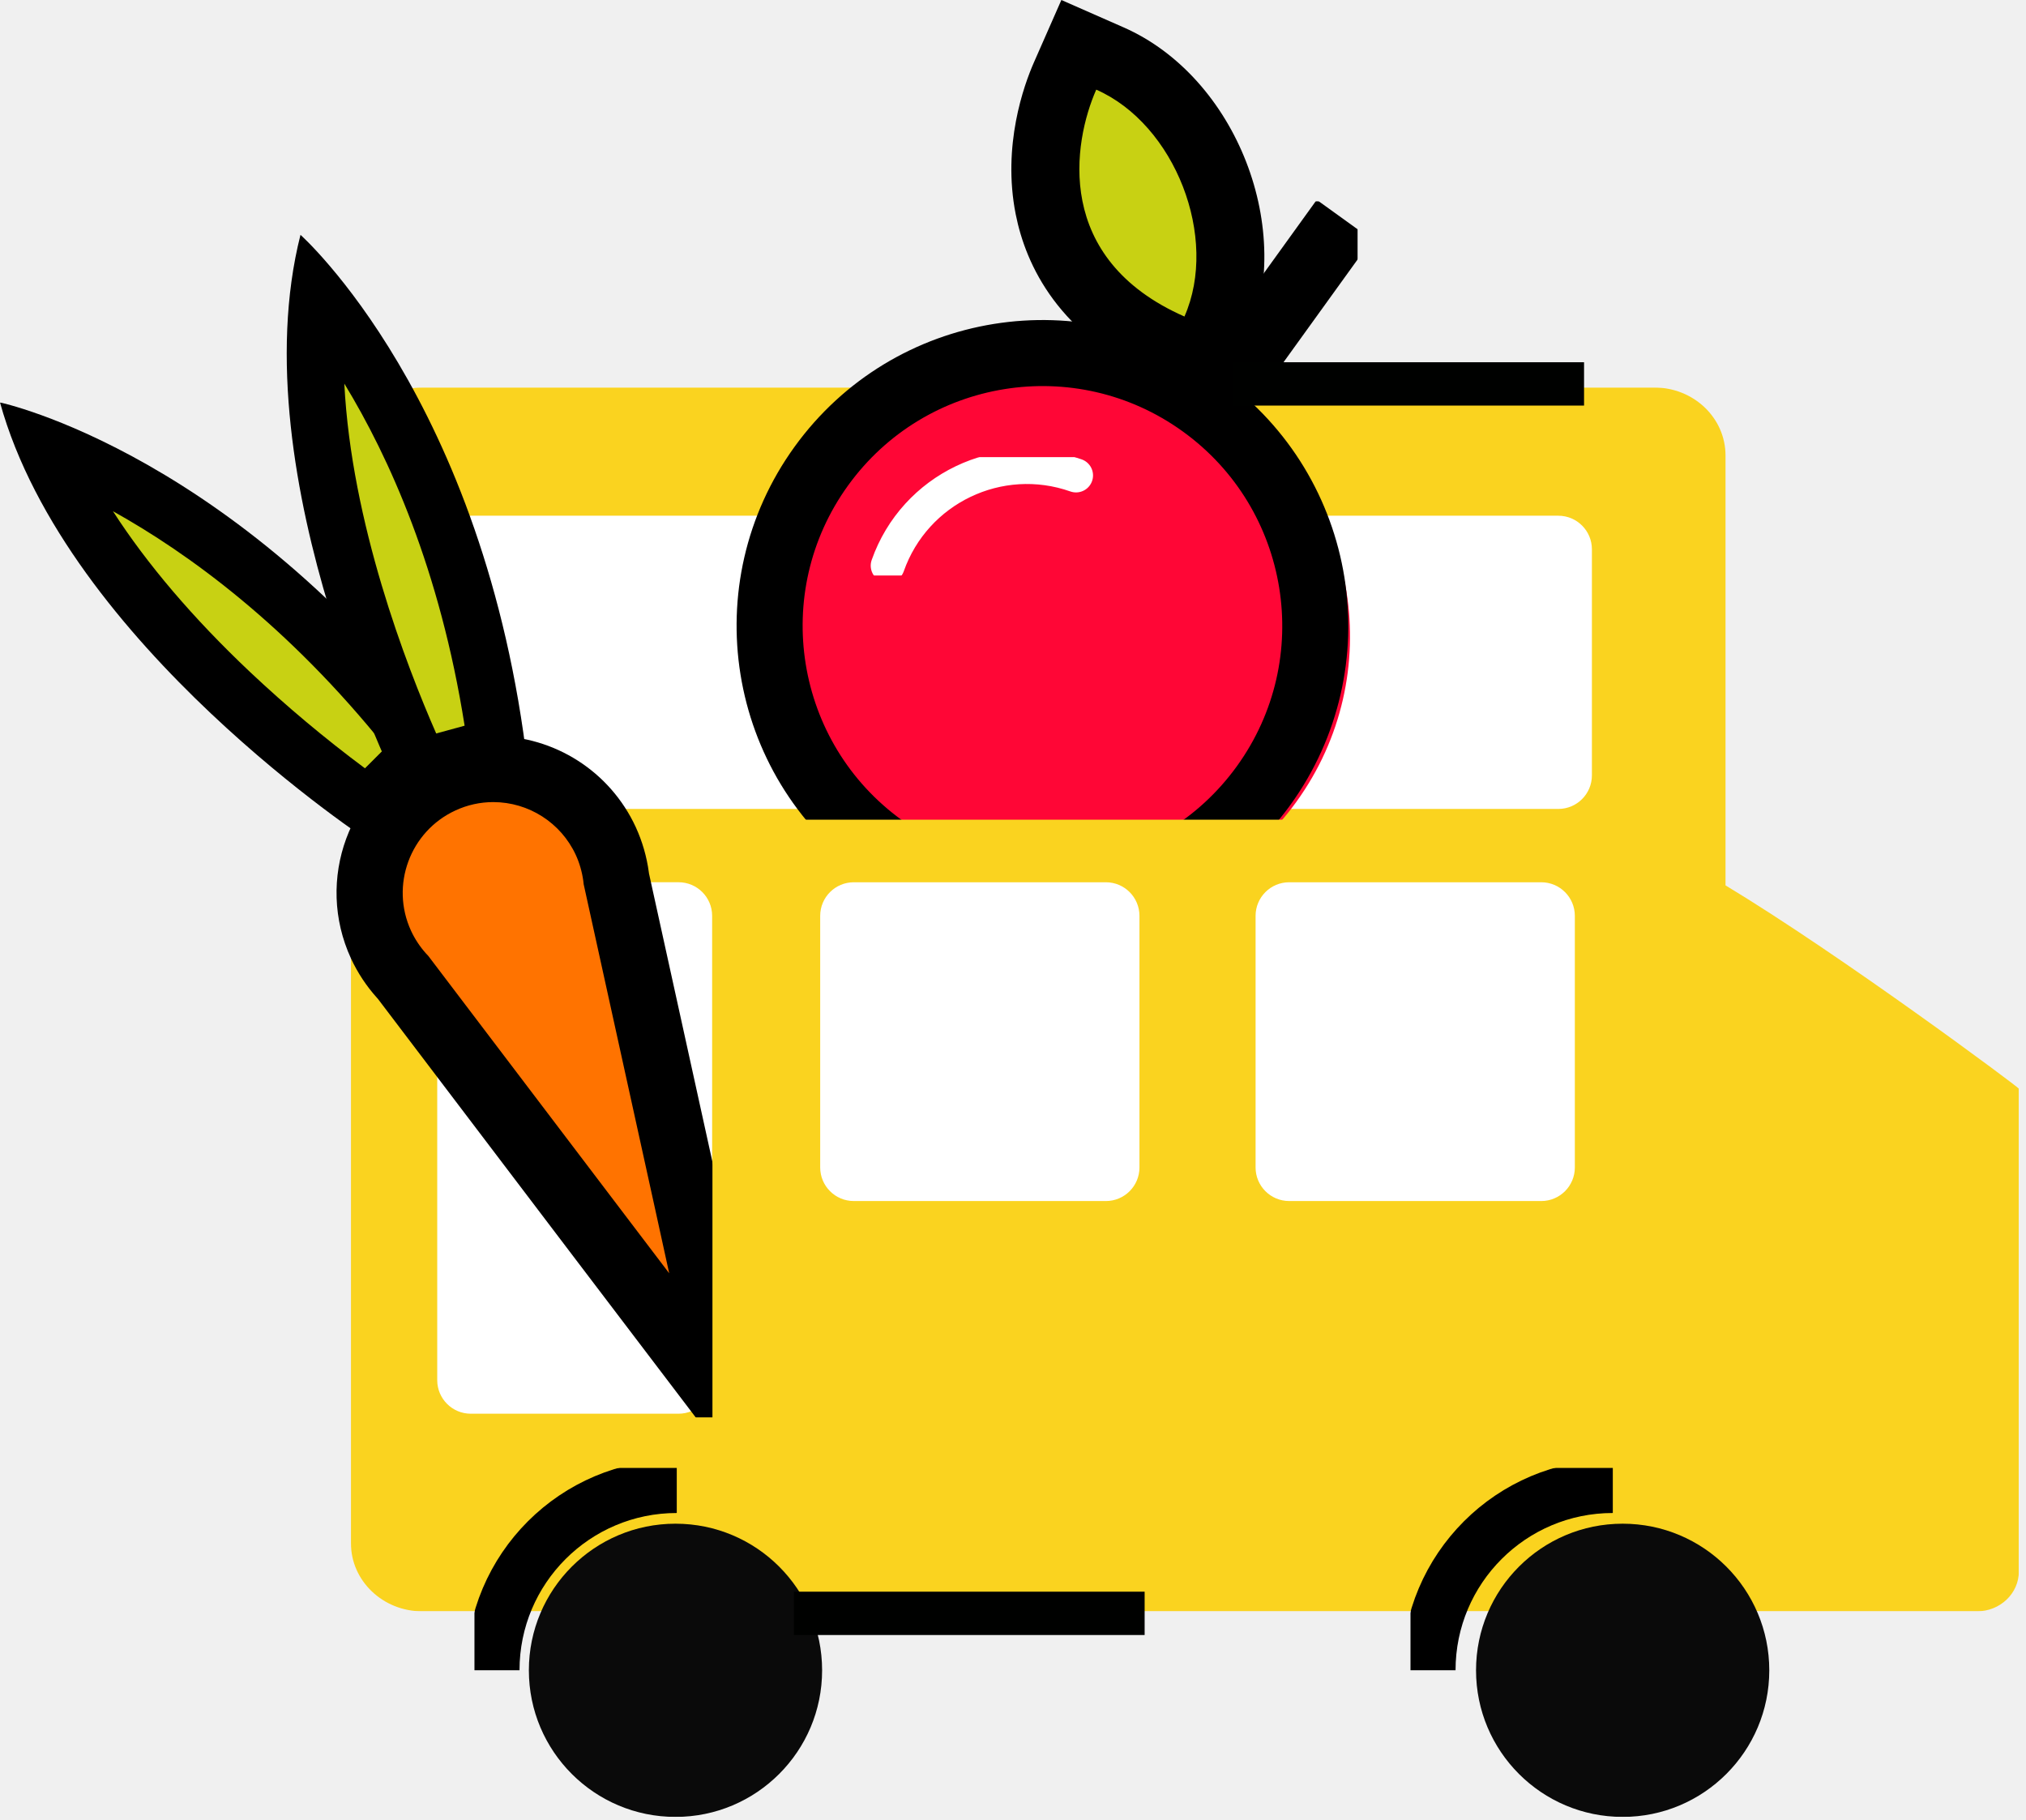
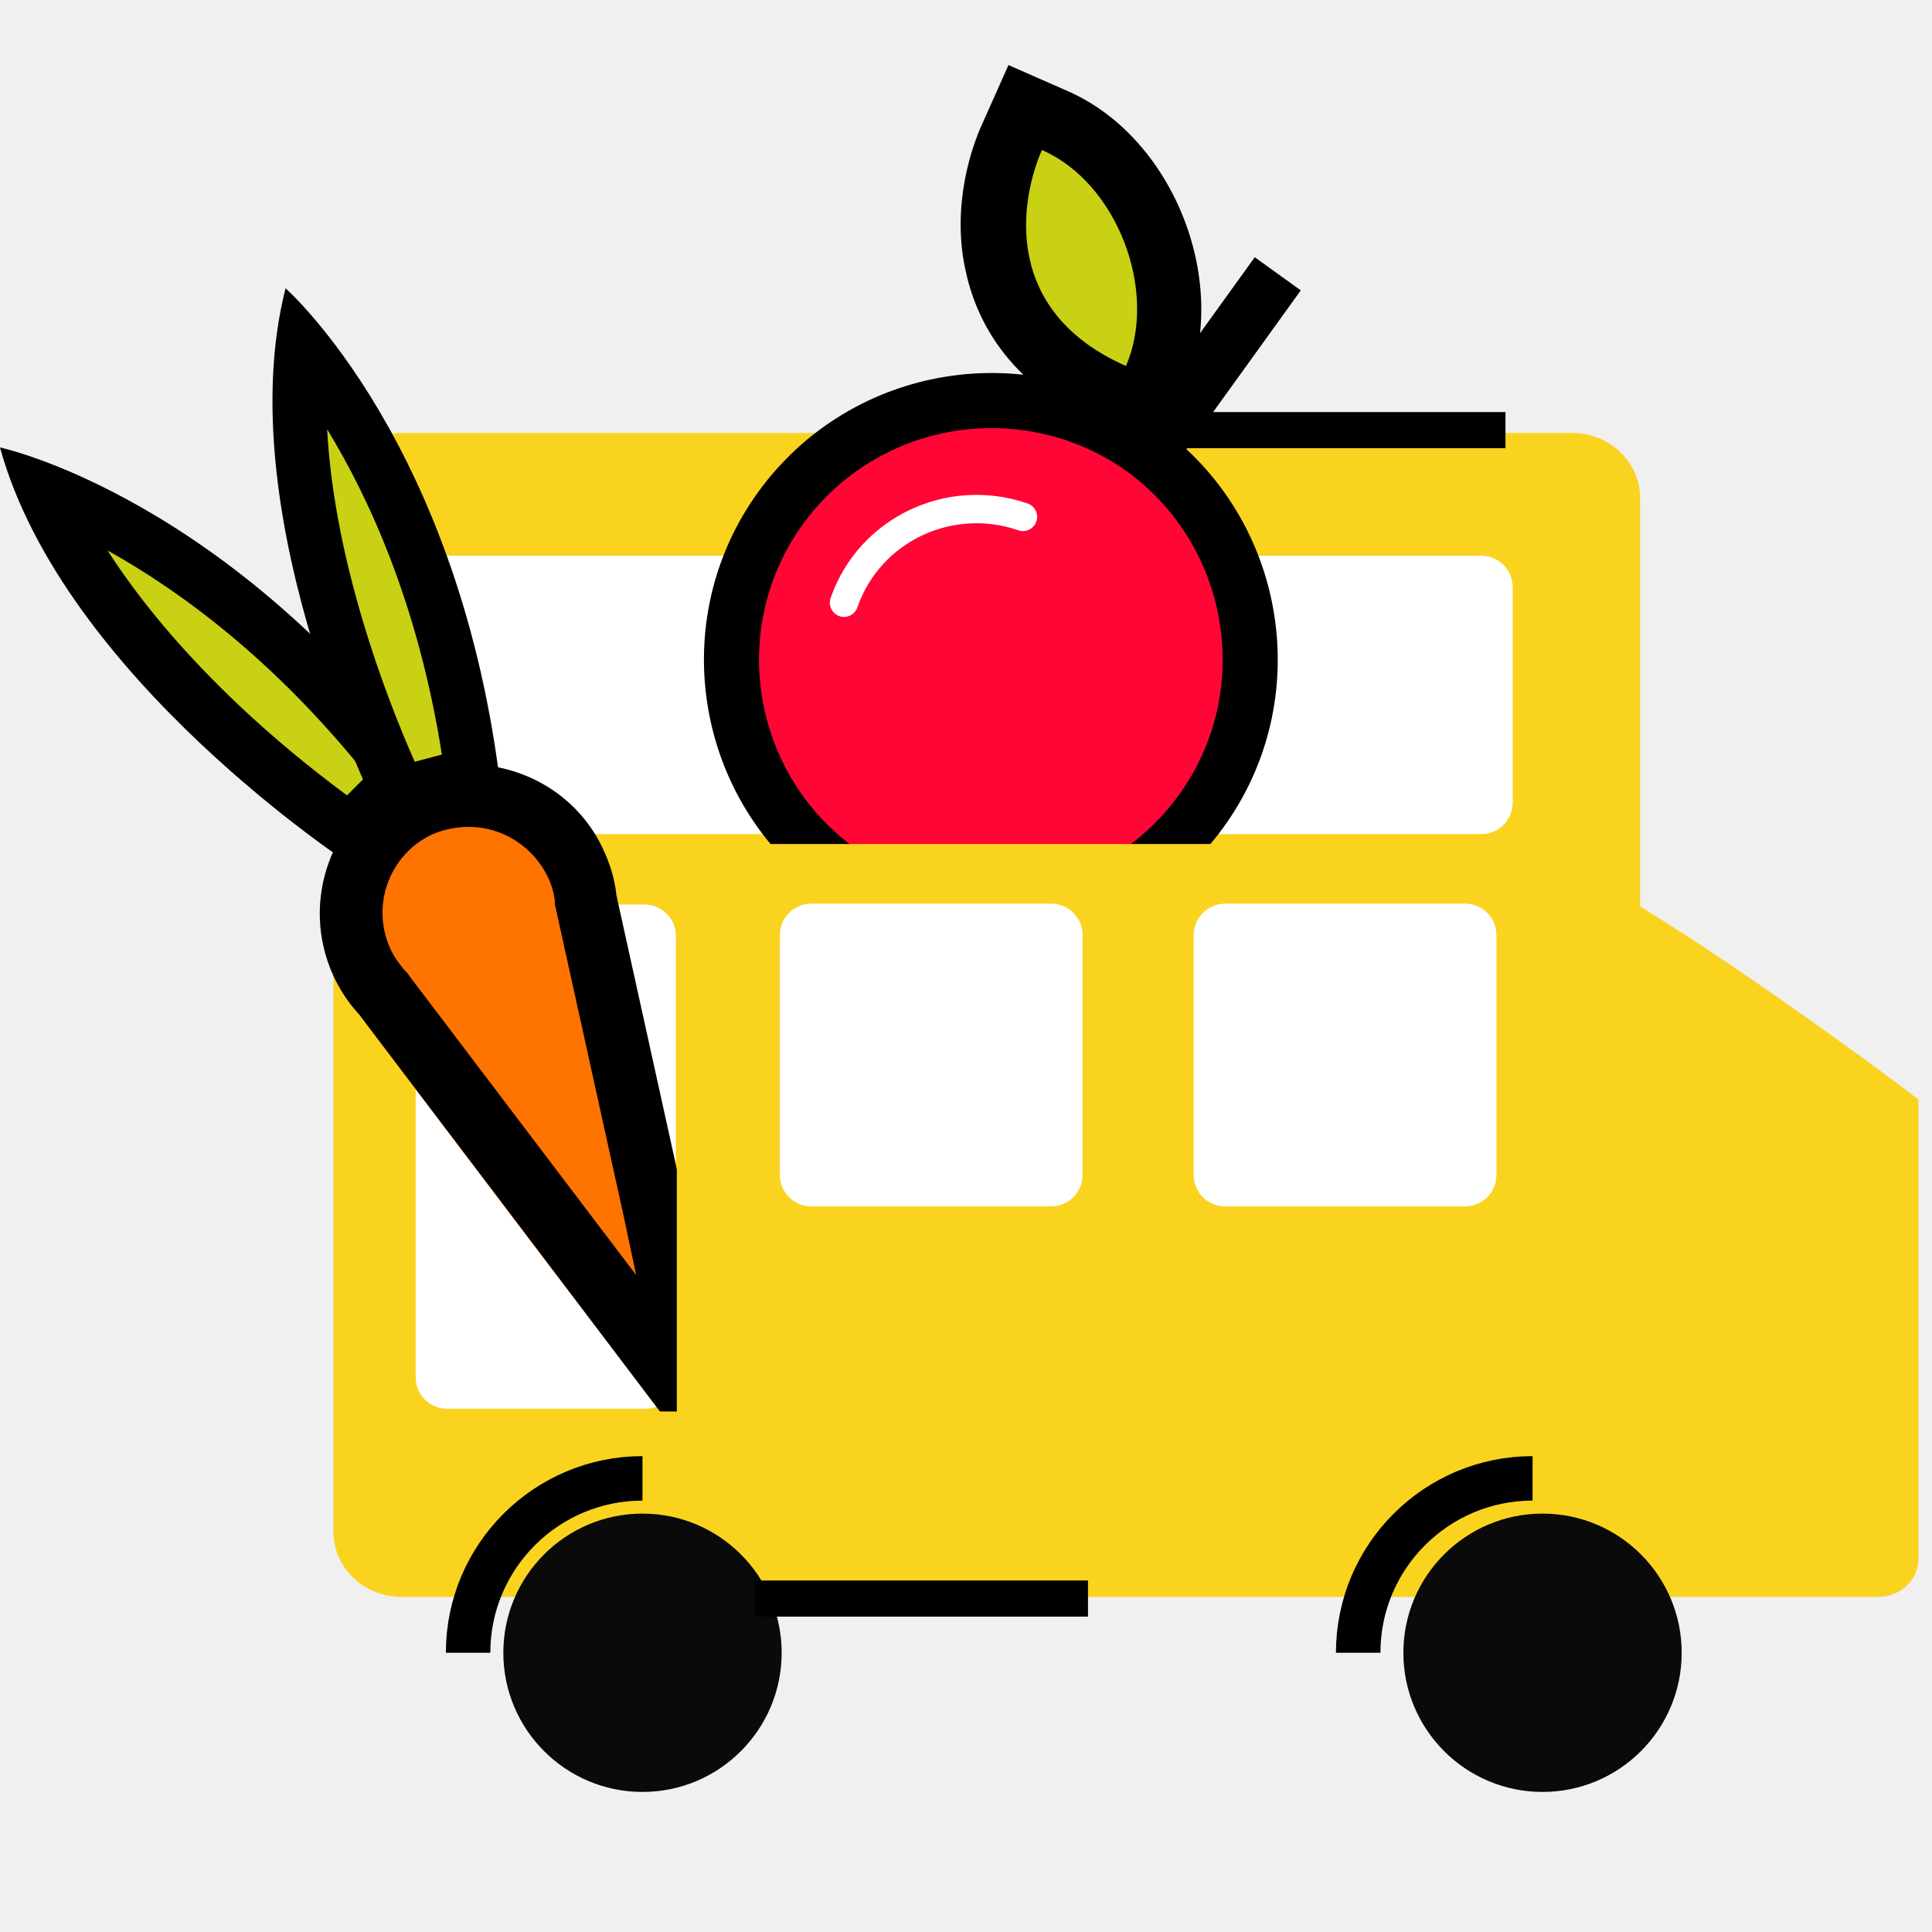
- <svg xmlns="http://www.w3.org/2000/svg" xmlns:xlink="http://www.w3.org/1999/xlink" width="187" height="168" viewBox="0 0 187 168">
-   <defs>
-     <path id="a" d="M.392.054H154.34v112.97H.392z" />
-     <path id="c" d="M0 .433h42.59v40.633H0z" />
-     <path id="e" d="M0 167.716h186.34V0H0z" />
-   </defs>
-   <g fill="none" fill-rule="evenodd">
+ <svg xmlns="http://www.w3.org/2000/svg" version="1.1" id="Layer_1" x="0px" y="0px" viewBox="0 0 213.8 213.8" style="enable-background:new 0 0 213.8 213.8;" xml:space="preserve">
+   <style type="text/css">
+ 	.st0{fill-rule:evenodd;clip-rule:evenodd;fill:#FAD31F;}
+ 	.st1{fill-rule:evenodd;clip-rule:evenodd;fill:#FFFFFF;}
+ 	.st2{fill:none;stroke:#D4C800;stroke-width:4.244;stroke-linecap:round;}
+ 	.st3{fill-rule:evenodd;clip-rule:evenodd;fill:#C8D113;}
+ 	.st4{fill-rule:evenodd;clip-rule:evenodd;}
+ 	.st5{fill-rule:evenodd;clip-rule:evenodd;fill:#FF7300;}
+ 	.st6{fill-rule:evenodd;clip-rule:evenodd;fill:#0A0A0A;}
+ 	.st7{fill:none;stroke:#000000;stroke-width:4.922;}
+ 	.st8{fill-rule:evenodd;clip-rule:evenodd;fill:#FF0636;}
+ 	.st9{fill:none;stroke:#000000;stroke-width:6.096;}
+ 	.st10{fill:none;stroke:#000000;stroke-width:6.278;}
+ 	.st11{fill:none;stroke:#FFFFFF;stroke-width:3.139;stroke-linecap:round;stroke-linejoin:round;}
+ 	.st12{fill:none;stroke:#000100;stroke-width:4;}
+ </style>
+   <g>
    <g transform="translate(32 35.716)">
-       <mask id="b" fill="#fff">
-         <use xlink:href="#a" />
-       </mask>
-       <path fill="#FAD31F" d="M154.34 64.78v44.56c0 2.043-1.74 3.683-3.862 3.683H6.97c-3.628 0-6.577-2.814-6.577-6.276V6.331C.392 2.848 3.342.054 6.97.054h113.717c3.63 0 6.578 2.794 6.578 6.277v39.68c10.737 6.48 27.076 18.646 27.076 18.768" mask="url(#b)" />
+       <path class="st0" d="M180.3,86v50.8c0,2.3-2,4.2-4.4,4.2H12.4c-4.1,0-7.5-3.2-7.5-7.2V19.4c0-4,3.4-7.2,7.5-7.2H142    c4.1,0,7.5,3.2,7.5,7.2v45.2C161.7,72,180.3,85.8,180.3,86" />
    </g>
-     <path fill="#FFF" d="M143.833 74.672H43.456a3.101 3.101 0 0 1-3.1-3.101V50.704a3.1 3.1 0 0 1 3.1-3.099h100.377a3.1 3.1 0 0 1 3.1 3.099v20.867a3.101 3.101 0 0 1-3.1 3.101M62.631 130.498H43.455a3.1 3.1 0 0 1-3.099-3.1V84.538a3.1 3.1 0 0 1 3.1-3.1H62.63a3.1 3.1 0 0 1 3.1 3.1v42.858a3.1 3.1 0 0 1-3.1 3.101" />
-     <path stroke="#D4C800" stroke-linecap="round" stroke-width="4.244" d="M83.685 94.762c0-6.366 2.122-6.366 6.365-6.366" />
-     <path fill="#C8D113" d="M33.96 74.37c-5.556-3.96-22.84-17.193-29.69-33.043 7.21 2.876 21.407 10.337 34.847 27.885L33.96 74.37z" />
+     <path class="st1" d="M163.9,92.3H49.5c-2,0-3.5-1.6-3.5-3.5V65c0-2,1.6-3.5,3.5-3.5h114.4c2,0,3.5,1.6,3.5,3.5v23.8   C167.4,90.7,165.9,92.3,163.9,92.3 M71.4,155.9H49.5c-2,0-3.5-1.6-3.5-3.5v-48.8c0-2,1.6-3.5,3.5-3.5h21.8c2,0,3.5,1.6,3.5,3.5l0,0   v48.8C74.9,154.3,73.3,155.9,71.4,155.9L71.4,155.9" />
+     <path class="st2" d="M95.4,115.2c0-7.3,2.4-7.3,7.3-7.3" />
+     <path class="st3" d="M38.7,91.9c-6.3-4.5-26-19.6-33.8-37.7C13.1,57.5,29.3,66,44.6,86L38.7,91.9z" />
    <g transform="translate(0 36.716)">
-       <mask id="d" fill="#fff">
-         <use xlink:href="#c" />
-       </mask>
-       <path fill="#000" d="M0 .433C6.18 22.77 34.268 41.067 34.268 41.067l8.322-8.323C22.334 5.145-.002.433-.002.433m10.426 10.04c6.941 3.865 16.16 10.553 25.181 21.812l-1.92 1.92a119.694 119.694 0 0 1-10.62-8.904c-5.255-4.966-9.505-9.964-12.64-14.828" mask="url(#d)" />
+       <path class="st4" d="M0,12.8c7,25.5,39,46.3,39,46.3l9.5-9.5C25.5,18.2,0,12.8,0,12.8 M11.9,24.2c7.9,4.4,18.4,12,28.7,24.9    l-2.2,2.2c-4.2-3.1-8.3-6.5-12.1-10.1C20.3,35.5,15.5,29.8,11.9,24.2" />
    </g>
-     <path fill="#C8D113" d="M38.79 70.835c-2.863-6.19-11.32-26.25-9.416-43.41 4.839 6.07 13.472 19.584 16.45 41.486l-7.034 1.924z" />
-     <path fill="#000" d="M27.735 21.679c-5.7 22.464 9.632 52.273 9.632 52.273l11.353-3.104c-3.92-34.01-20.985-49.17-20.985-49.17m4.047 13.734c4.116 6.759 8.827 17.147 11.102 31.576l-2.623.717c-2.764-6.306-7.828-19.44-8.48-32.293" />
-     <path fill="#FF7300" d="M57.847 79.198c3.06 6.618.172 14.463-6.447 17.521-6.618 3.06-14.463.172-17.522-6.447-3.057-6.618-.172-14.463 6.448-17.52 6.618-3.059 14.462-.173 17.521 6.446" />
-     <path fill="#FF7300" d="M46.367 85.825l10.084-4.659a1.682 1.682 0 0 1 2.349 1.166l6.143 27.961 4.952 22.534c.387 1.762-1.893 2.815-2.984 1.38L52.96 115.83l-17.312-22.8a1.682 1.682 0 0 1 .635-2.546l10.084-4.659z" />
-     <path fill="#000" d="M45.537 67.936c-2.032 0-4.1.43-6.066 1.34-7.262 3.355-10.423 11.947-7.07 19.209a14.641 14.641 0 0 0 2.409 3.64l.057.06 18.453 24.316 15.308 20.146c.388.512.915.734 1.433.734 1.068 0 2.1-.943 1.816-2.235l-5.42-24.715L59.9 80.62l-.01-.083a14.683 14.683 0 0 0-1.212-4.194 14.466 14.466 0 0 0-13.141-8.407m0 6.103a8.402 8.402 0 0 1 7.602 4.864c.342.74.577 1.546.697 2.392v.006l.036.318.069.31 6.556 29.81 1.27 5.795-3.586-4.721-18.453-24.315-.198-.261-.222-.237a8.514 8.514 0 0 1-1.366-2.075c-1.936-4.19-.102-9.174 4.087-11.11a8.295 8.295 0 0 1 3.509-.776" />
-     <path stroke="#D4C800" stroke-linecap="round" stroke-width="4.244" d="M124.002 94.762c0-6.366 2.122-6.366 6.365-6.366" />
-     <mask id="f" fill="#fff">
-       <use xlink:href="#e" />
-     </mask>
-     <path fill="#FAD31F" d="M43.368 139.323H78.49v-8.488H43.368z" mask="url(#f)" />
-     <path fill="#0A0A0A" d="M75.881 154.183c0 7.474-6.059 13.533-13.533 13.533-7.475 0-13.534-6.06-13.534-13.533 0-7.475 6.06-13.534 13.534-13.534 7.474 0 13.533 6.059 13.533 13.534" mask="url(#f)" />
-     <path stroke="#000" stroke-width="4.922" d="M45.49 154.177c0-9.376 7.6-16.976 16.976-16.976" mask="url(#f)" />
-     <path fill="#FAD31F" d="M65.759 136.394H78.49V88.396H65.759z" mask="url(#f)" />
-     <path fill="#FF0636" d="M119.663 74.005c-8.437 11.677-24.741 14.303-36.418 5.866-11.676-8.436-14.303-24.741-5.865-36.418 8.436-11.677 24.74-14.302 36.418-5.866 11.676 8.437 14.303 24.742 5.865 36.418" mask="url(#f)" />
-     <path stroke="#000" stroke-width="6.096" d="M116.63 72.52c-8.147 11.273-23.887 13.809-35.159 5.663-11.273-8.144-13.808-23.885-5.663-35.157 8.144-11.273 23.885-13.81 35.158-5.663 11.272 8.144 13.808 23.886 5.663 35.158z" mask="url(#f)" />
-     <path stroke="#000" stroke-width="6.278" d="M111.859 37.24l12.223-16.958" mask="url(#f)" />
-     <path fill="#C8D113" d="M108.061 32.09c-7.847-3.453-10.438-8.93-11.23-12.914-1.088-5.476.672-10.332 1.479-12.166l1.265-2.872 2.872 1.264c4.222 1.857 7.743 5.75 9.66 10.68 1.916 4.929 1.95 10.178.092 14.4l-1.265 2.874-2.873-1.265z" mask="url(#f)" />
-     <path fill="#000" d="M97.965 0l-2.528 5.746c-.928 2.106-2.948 7.691-1.685 14.041.938 4.717 3.962 11.18 13.046 15.176l5.745 2.53 2.528-5.747c4.59-10.43-.93-24.629-11.36-29.218L97.964 0zm3.218 8.274c7.271 3.201 11.343 13.672 8.142 20.944-12.119-5.334-10.276-16.096-8.142-20.944z" mask="url(#f)" />
-     <path stroke="#FFF" stroke-linecap="round" stroke-linejoin="round" stroke-width="3.139" d="M81.937 52.214c2.499-7.1 10.28-10.829 17.38-8.329" mask="url(#f)" />
-     <path fill="#FAD31F" d="M70.656 135.079h78.809V75.664H70.656z" mask="url(#f)" />
-     <path fill="#0A0A0A" d="M163.305 154.183c0 7.474-6.059 13.533-13.533 13.533-7.475 0-13.534-6.06-13.534-13.533 0-7.475 6.06-13.534 13.534-13.534 7.474 0 13.533 6.059 13.533 13.534" mask="url(#f)" />
-     <path stroke="#000" stroke-width="4.922" d="M131.886 154.177c0-9.376 7.601-16.976 16.976-16.976" mask="url(#f)" />
-     <path fill="#FFF" d="M102.072 110.865H78.804a3.1 3.1 0 0 1-3.1-3.1V84.54a3.1 3.1 0 0 1 3.1-3.1h23.268a3.1 3.1 0 0 1 3.1 3.1v23.226a3.1 3.1 0 0 1-3.1 3.1M142.257 110.865H118.99a3.1 3.1 0 0 1-3.1-3.1V84.54a3.1 3.1 0 0 1 3.1-3.1h23.267a3.101 3.101 0 0 1 3.101 3.1v23.226c0 1.712-1.389 3.1-3.1 3.1" mask="url(#f)" />
-     <path stroke="#000100" stroke-width="4" d="M146.208 35.438h-32.371M105.65 148.925H73.28" mask="url(#f)" />
+     <path class="st3" d="M44.2,87.9C40.9,80.8,31.3,58,33.5,38.4c5.5,6.9,15.4,22.3,18.7,47.3L44.2,87.9z" />
+     <path class="st4" d="M31.6,31.9c-6.5,25.6,11,59.6,11,59.6L55.5,88C51.1,49.1,31.6,31.9,31.6,31.9 M36.2,47.5   c4.7,7.7,10.1,19.5,12.7,36l-3,0.8C42.7,77.1,37,62.2,36.2,47.5" />
+     <path class="st5" d="M65.9,97.4c3.5,7.5,0.2,16.5-7.3,20s-16.5,0.2-20-7.3s-0.2-16.5,7.3-20C53.5,86.6,62.4,89.9,65.9,97.4" />
+     <path class="st5" d="M52.8,105l11.5-5.3c1-0.4,2.1,0,2.5,0.9c0.1,0.1,0.1,0.3,0.1,0.4l7,31.9l5.6,25.7c0.4,2-2.2,3.2-3.4,1.6   l-15.9-20.9l-19.7-26c-0.6-0.8-0.5-2,0.4-2.7c0.1-0.1,0.2-0.2,0.4-0.2C41.3,110.3,52.8,105,52.8,105z" />
+     <path class="st4" d="M51.9,84.6c-2.3,0-4.7,0.5-6.9,1.5c-8.3,3.8-11.9,13.6-8.1,21.9c0.7,1.5,1.6,2.9,2.7,4.1l0.1,0.1l21,27.7   l17.4,23c0.4,0.6,1,0.8,1.6,0.8c1.2,0,2.4-1.1,2.1-2.5L75.7,133l-7.5-34v-0.1c-0.2-1.7-0.7-3.3-1.4-4.8   C64.2,88.3,58.3,84.6,51.9,84.6 M51.9,91.5c3.7,0,7.1,2.2,8.7,5.5c0.4,0.8,0.7,1.8,0.8,2.7l0,0v0.4l0.1,0.4l7.5,34l1.4,6.6   l-4.1-5.4l-21-27.7l-0.2-0.3l-0.3-0.3c-0.6-0.7-1.2-1.5-1.6-2.4c-2.2-4.8-0.1-10.5,4.7-12.7C49.1,91.8,50.5,91.5,51.9,91.5" />
+     <path class="st2" d="M141.3,115.2c0-7.3,2.4-7.3,7.3-7.3" />
+     <path class="st0" d="M49.4,165.9h40v-9.7h-40V165.9z" />
+     <path class="st6" d="M86.5,182.9c0,8.5-6.9,15.4-15.4,15.4s-15.4-6.9-15.4-15.4s6.9-15.4,15.4-15.4S86.5,174.4,86.5,182.9" />
+     <path class="st7" d="M51.8,182.9c0-10.7,8.7-19.3,19.3-19.3" />
+     <path class="st0" d="M74.9,162.6h14.5v-54.7H74.9V162.6z" />
+     <path class="st8" d="M134,90.4c-9.6,13.3-28.2,16.3-41.5,6.7s-16.3-28.2-6.7-41.5S114,39.4,127.3,49S143.6,77.1,134,90.4" />
+     <path class="st9" d="M132.9,89.8c-9.3,12.8-27.2,15.7-40.1,6.5C80,87,77.1,69,86.4,56.2s27.2-15.7,40.1-6.5   C139.3,59,142.2,77,132.9,89.8L132.9,89.8z" />
+     <path class="st10" d="M127.5,49.6l13.9-19.3" />
+     <path class="st3" d="M123.1,43.7c-8.9-3.9-11.9-10.2-12.8-14.7c-1.2-6.2,0.8-11.8,1.7-13.9l1.4-3.3l3.3,1.4   c4.8,2.1,8.8,6.6,11,12.2s2.2,11.6,0.1,16.4l-1.4,3.3L123.1,43.7L123.1,43.7z" />
+     <path class="st4" d="M111.6,7.2l-2.9,6.5c-1.1,2.4-3.4,8.8-1.9,16c1.1,5.4,4.5,12.7,14.9,17.3l6.5,2.9l2.9-6.5   c5.2-11.9-1.1-28.1-12.9-33.3L111.6,7.2L111.6,7.2z M115.3,16.6c8.3,3.6,12.9,15.6,9.3,23.9C110.8,34.4,112.9,22.1,115.3,16.6z" />
+     <path class="st11" d="M93.4,66.7c2.8-8.1,11.7-12.3,19.8-9.5" />
+     <path class="st0" d="M80.5,161.1h89.8V93.4H80.5V161.1z" />
+     <path class="st6" d="M186.1,182.9c0,8.5-6.9,15.4-15.4,15.4s-15.4-6.9-15.4-15.4s6.9-15.4,15.4-15.4S186.1,174.4,186.1,182.9" />
+     <path class="st7" d="M150.3,182.9c0-10.7,8.7-19.3,19.3-19.3" />
+     <path class="st1" d="M116.3,133.5H89.8c-2,0-3.5-1.6-3.5-3.5v-26.5c0-2,1.6-3.5,3.5-3.5h26.5c2,0,3.5,1.6,3.5,3.5V130   C119.8,131.9,118.3,133.5,116.3,133.5 M162.1,133.5h-26.5c-2,0-3.5-1.6-3.5-3.5v-26.5c0-2,1.6-3.5,3.5-3.5h26.5   c2,0,3.5,1.6,3.5,3.5V130C165.6,131.9,164.1,133.5,162.1,133.5" />
+     <path class="st12" d="M166.6,47.6h-36.9 M120.4,176.9H83.5" />
  </g>
</svg>
